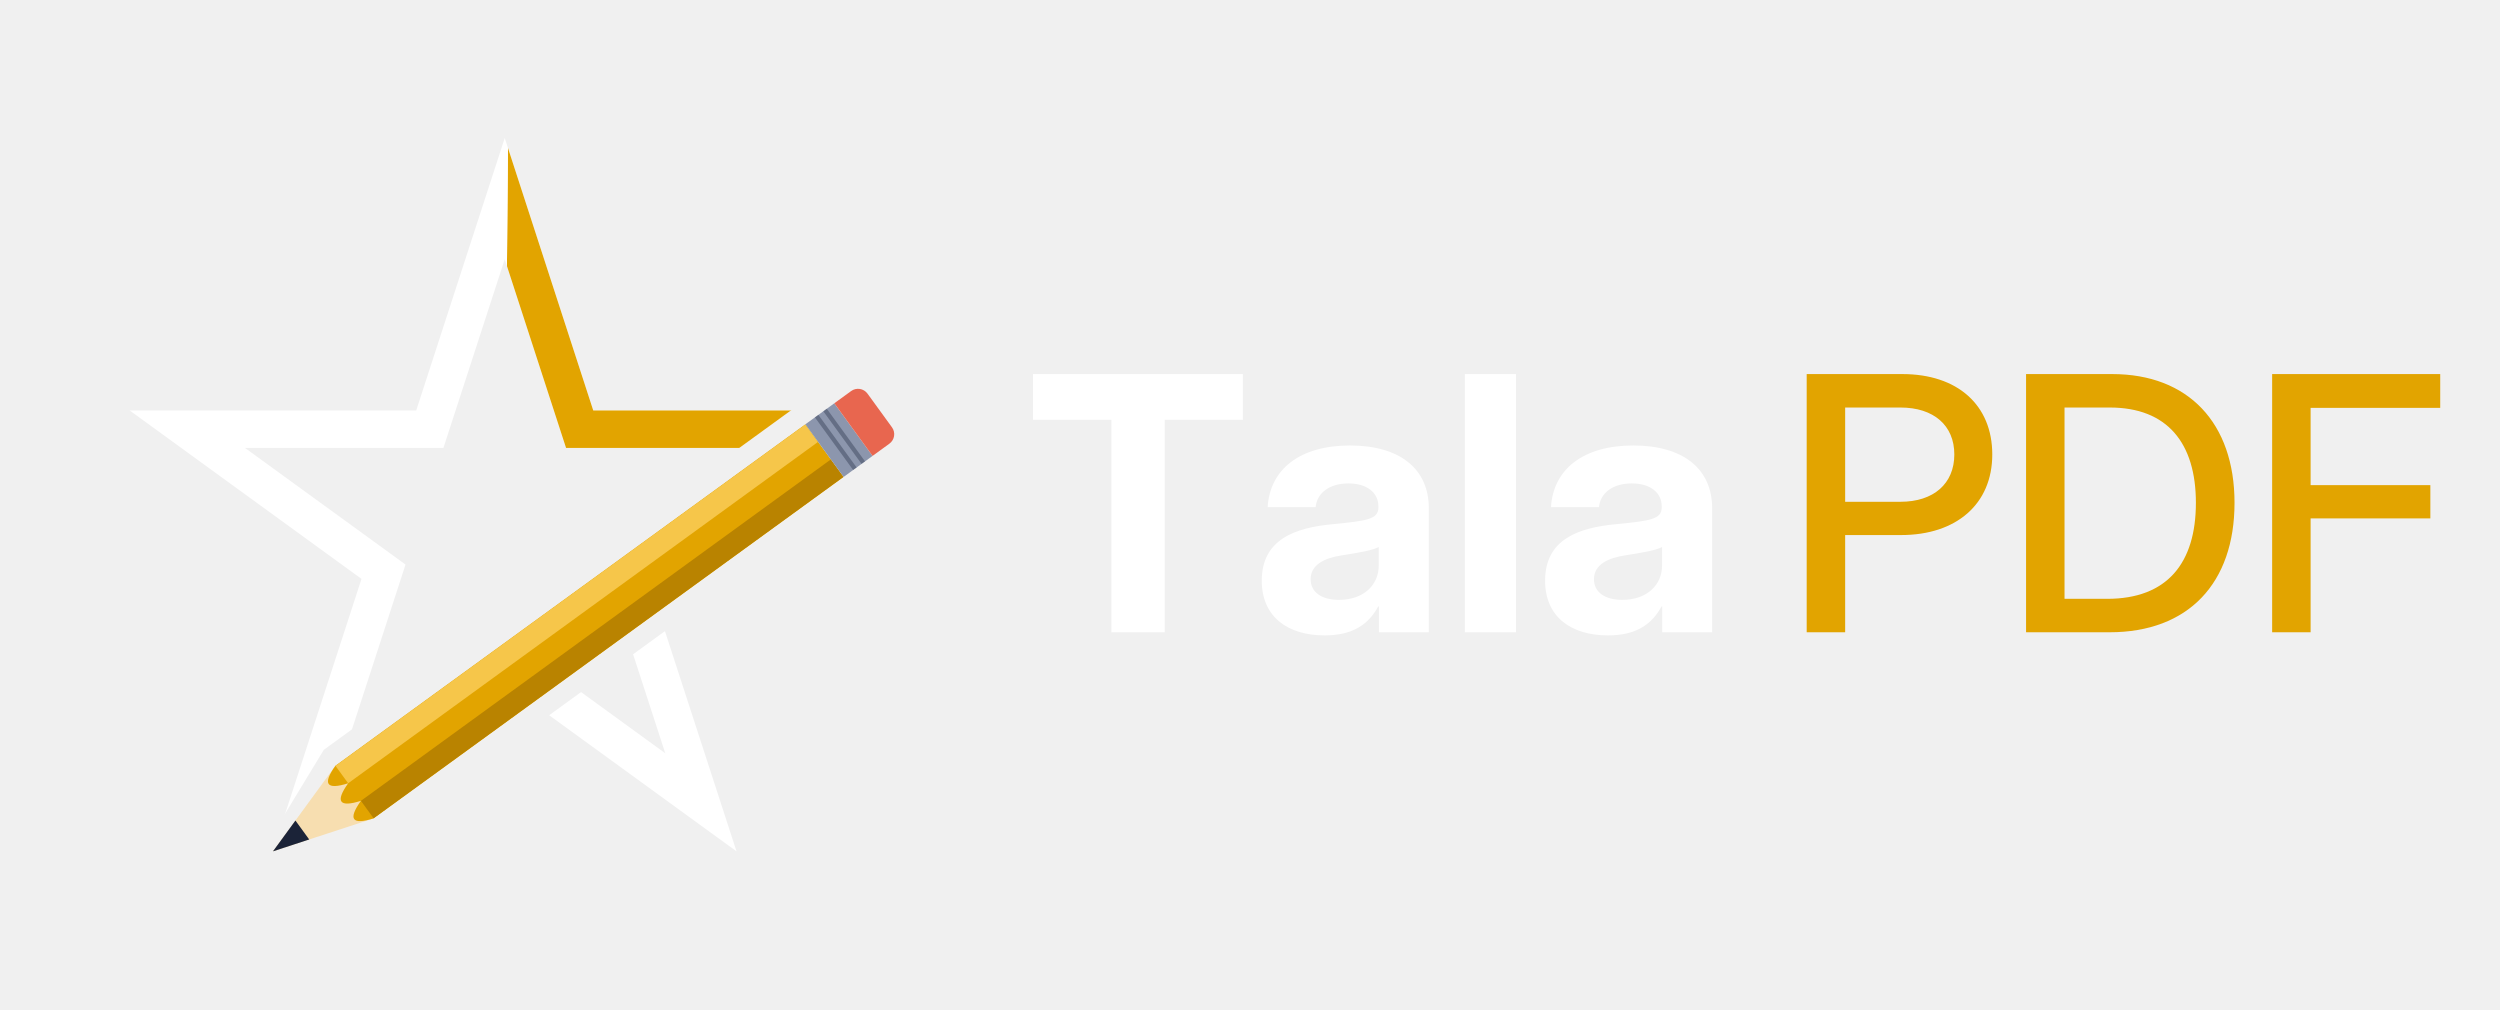
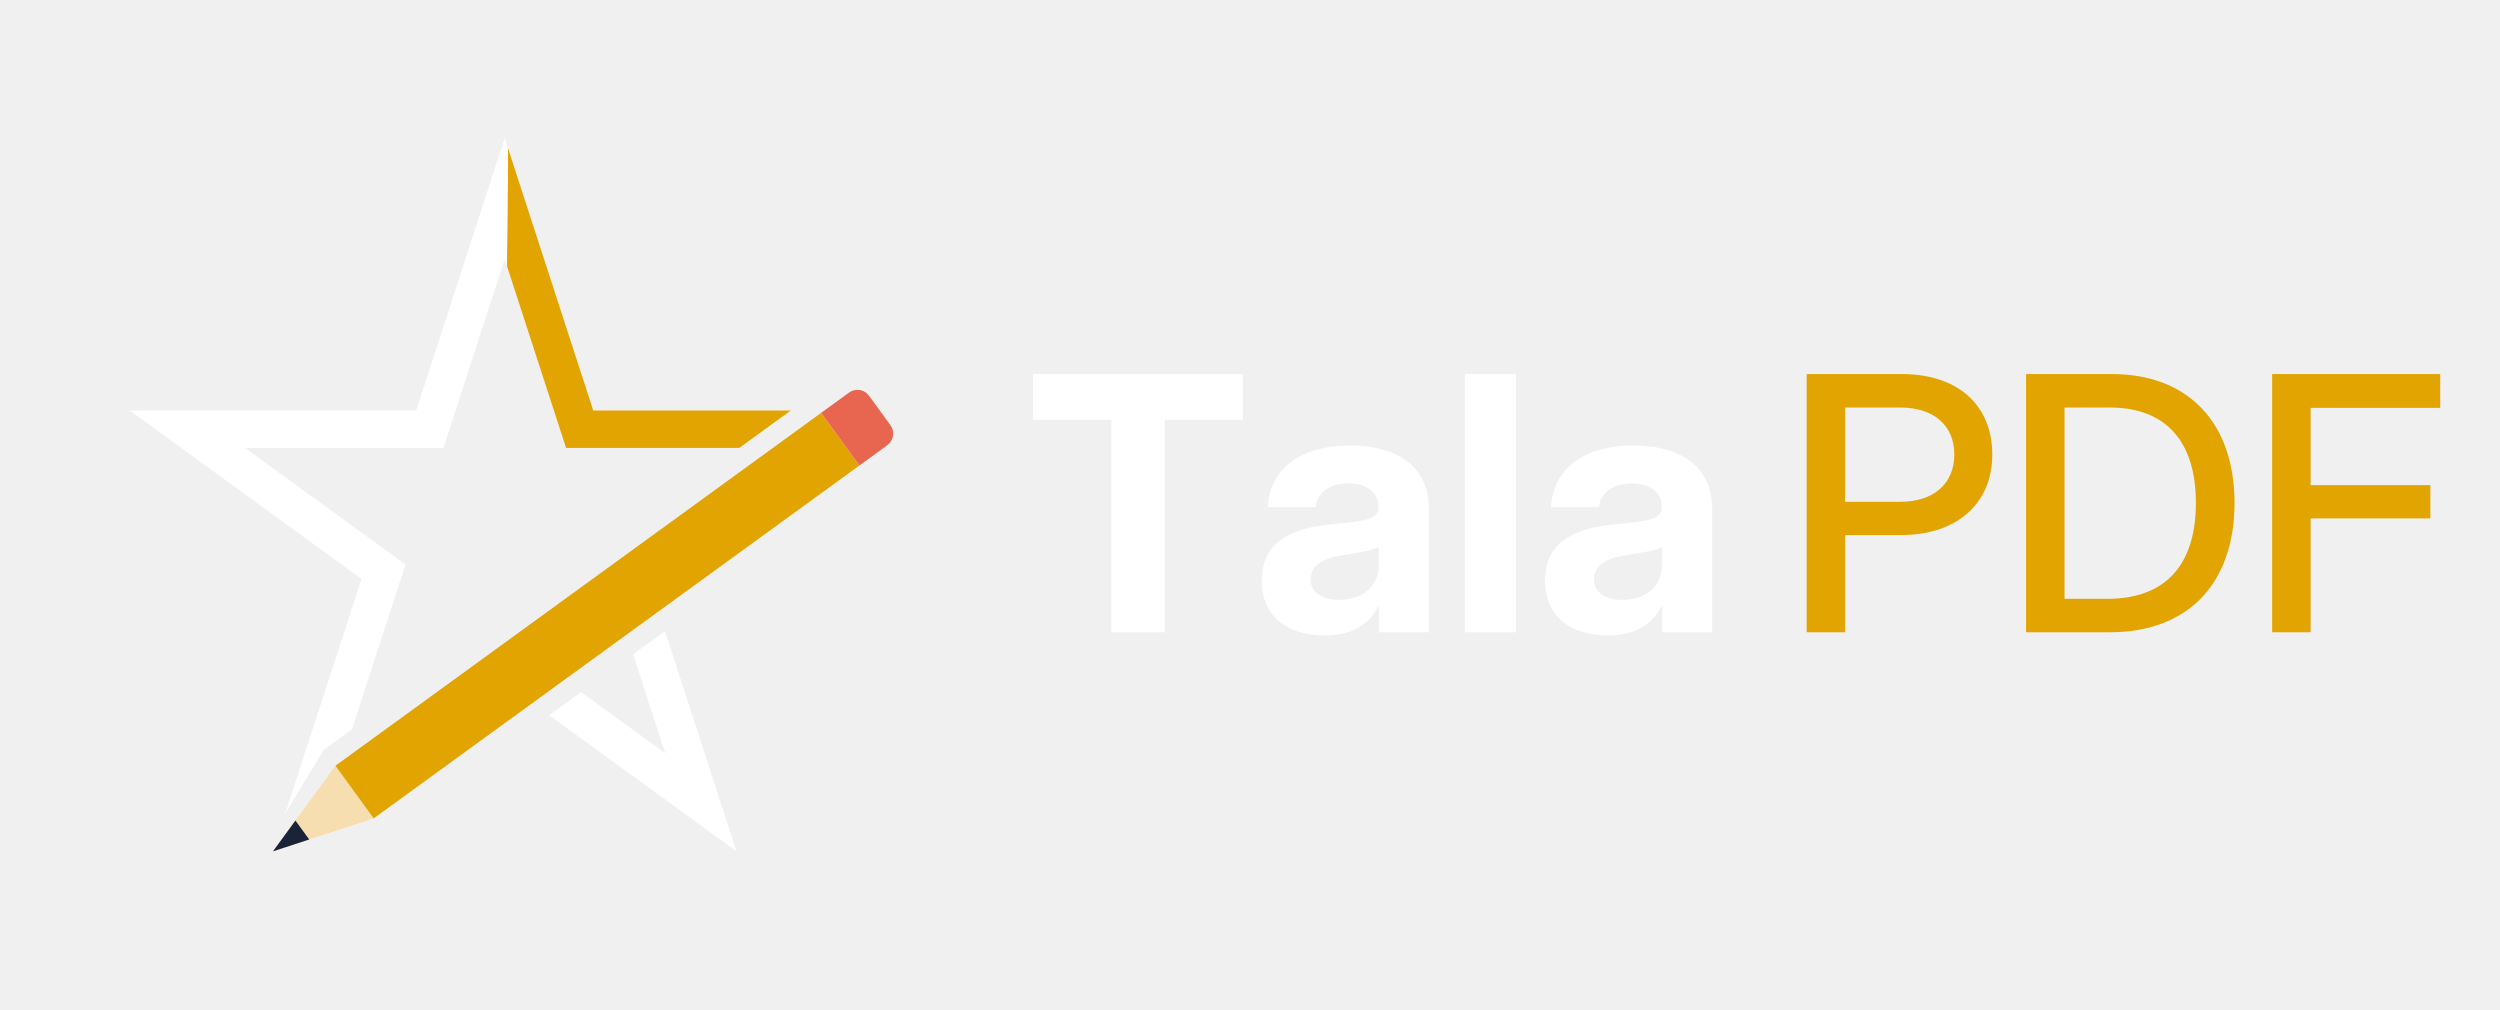
<svg xmlns="http://www.w3.org/2000/svg" viewBox="0 0 1268 512">
  <defs>
    <mask id="h25-k" maskUnits="userSpaceOnUse" x="0" y="0" width="512" height="512">
      <rect width="512" height="512" fill="#fff" />
      <g fill="#000">
        <g transform="translate(138.44 431.8) rotate(-36)">
          <path d="M-12 0L51.15 -26.5L390.42 -26.5L390.42 26.5L51.15 26.5Z" />
        </g>
      </g>
    </mask>
  </defs>
  <path d="M256 70L300.9 208.2L446.21 208.2L328.65 293.61L373.56 431.8L256 346.39L138.44 431.8L183.35 293.61L65.79 208.2L211.1 208.2ZM256 131.49L287.1 227.2L387.74 227.2L306.32 286.35L337.42 382.06L256 322.91L174.58 382.06L205.68 286.35L124.26 227.2L224.9 227.2Z" fill="#ffffff" fill-rule="evenodd" mask="url(#h25-k)" />
  <clipPath id="h25-c">
    <path d="M256 270L258 30L556 -30L556 208.2Z" />
  </clipPath>
  <path d="M256 70L300.9 208.2L446.21 208.2L328.65 293.61L373.56 431.8L256 346.39L138.44 431.8L183.35 293.61L65.79 208.2L211.1 208.2ZM256 131.49L287.1 227.2L387.74 227.2L306.32 286.35L337.42 382.06L256 322.91L174.58 382.06L205.68 286.35L124.26 227.2L224.9 227.2Z" fill="#e2a400" fill-rule="evenodd" mask="url(#h25-k)" clip-path="url(#h25-c)" />
  <g transform="translate(138.44 431.8) rotate(-36)">
    <path d="M0 0L51.15 -16.5L51.15 16.5Z" fill="#f7deb0" />
    <path d="M0 0L18.41 -5.94L18.41 5.94Z" fill="#1b2338" />
-     <path d="M345.77 -16.5L51.15 -16.5Q34.78 -11 51.15 -5.5Q34.78 0 51.15 5.5Q34.78 11 51.15 16.5L345.77 16.5Z" fill="#e2a400" />
-     <rect x="51.15" y="-16.5" width="294.62" height="11" fill="#f6c64a" mask="url(#h25-b)" />
-     <rect x="51.15" y="5.5" width="294.62" height="11" fill="#b98300" mask="url(#h25-b)" />
-     <mask id="h25-b" maskUnits="userSpaceOnUse" x="-50" y="-100" width="480.42" height="200">
-       <path d="M345.77 -16.5L51.15 -16.5Q34.78 -11 51.15 -5.5Q34.78 0 51.15 5.5Q34.78 11 51.15 16.5L345.77 16.5Z" fill="#fff" />
-     </mask>
-     <rect x="345.77" y="-16.5" width="18.15" height="33" fill="#8c96ad" />
-     <rect x="351.76" y="-16.5" width="2.18" height="33" fill="#1b2338" opacity=".35" />
-     <rect x="357.03" y="-16.5" width="2.18" height="33" fill="#1b2338" opacity=".35" />
-     <path d="M363.92 -16.5H374.48A5.94 5.94 0 0 1 380.42 -10.56V10.56A5.94 5.94 0 0 1 374.48 16.5H363.92Z" fill="#e8664f" />
+     <rect x="51.15" y="-16.5" width="304.52" height="33" fill="#e2a400" />
+     <path d="M355.67 -16.5H373.16A7.26 7.26 0 0 1 380.42 -9.24V9.24A7.26 7.26 0 0 1 373.16 16.5H355.67Z" fill="#e8664f" />
  </g>
  <g transform="translate(520 320.69) scale(0.9)">
    <path d="M4.39-119.73L48.54-119.73L48.54 0L78.61 0L78.61-119.73L122.66-119.73L122.66-145.51L4.39-145.51ZM168.75 1.76C184.57 1.76 193.46-4.49 198.93-14.55L199.32-14.55L199.32 0L227.44 0L227.44-69.92C227.44-91.99 211.23-105.27 183.01-105.27C154.69-105.27 137.89-91.80 136.62-70.51L163.67-70.51C164.36-78.42 171.39-83.89 182.13-83.89C192.68-83.89 199.02-78.61 199.02-71.00L199.02-70.31C199.02-63.67 192.38-62.79 173.54-60.94C152.05-58.98 133.30-52.34 133.30-29.10C133.30-8.50 148.14 1.76 168.75 1.76ZM176.76-18.26C167.09-18.26 160.84-22.56 160.84-29.88C160.84-38.09 168.65-41.89 178.52-43.36C187.79-44.82 195.90-46.19 199.22-48.05L199.22-37.70C199.22-26.56 190.63-18.26 176.76-18.26ZM276.56-145.51L247.75-145.51L247.75 0L276.56 0ZM328.42 1.76C344.24 1.76 353.13-4.49 358.59-14.55L358.98-14.55L358.98 0L387.11 0L387.11-69.92C387.11-91.99 370.90-105.27 342.68-105.27C314.36-105.27 297.56-91.80 296.29-70.51L323.34-70.51C324.02-78.42 331.05-83.89 341.80-83.89C352.34-83.89 358.69-78.61 358.69-71.00L358.69-70.31C358.69-63.67 352.05-62.79 333.20-60.94C311.72-58.98 292.97-52.34 292.97-29.10C292.97-8.50 307.81 1.76 328.42 1.76ZM336.43-18.26C326.76-18.26 320.51-22.56 320.51-29.88C320.51-38.09 328.32-41.89 338.18-43.36C347.46-44.82 355.57-46.19 358.89-48.05L358.89-37.70C358.89-26.56 350.29-18.26 336.43-18.26Z" fill="#ffffff" />
    <path d="M440.39 0L462.07 0L462.07-54.79L493.61-54.79C524.77-54.79 544.98-72.27 544.98-100.20C544.98-128.03 525.45-145.51 494.30-145.51L440.39-145.51ZM462.07-73.54L462.07-126.66L493.22-126.66C511.97-126.66 523.59-116.60 523.59-100.20C523.59-83.79 511.97-73.54 493.22-73.54ZM611.09 0C655.53 0 681.50-27.73 681.50-72.95C681.50-117.97 655.43-145.51 612.56-145.51L564.02-145.51L564.02 0ZM585.70-18.85L585.70-126.66L611.19-126.66C643.61-126.66 659.73-106.64 659.73-72.95C659.73-39.06 643.61-18.85 609.73-18.85ZM702.70 0L724.38 0L724.38-64.16L791.86-64.16L791.86-82.91L724.38-82.91L724.38-126.46L797.42-126.46L797.42-145.51L702.70-145.51Z" fill="#e2a400" />
  </g>
</svg>
